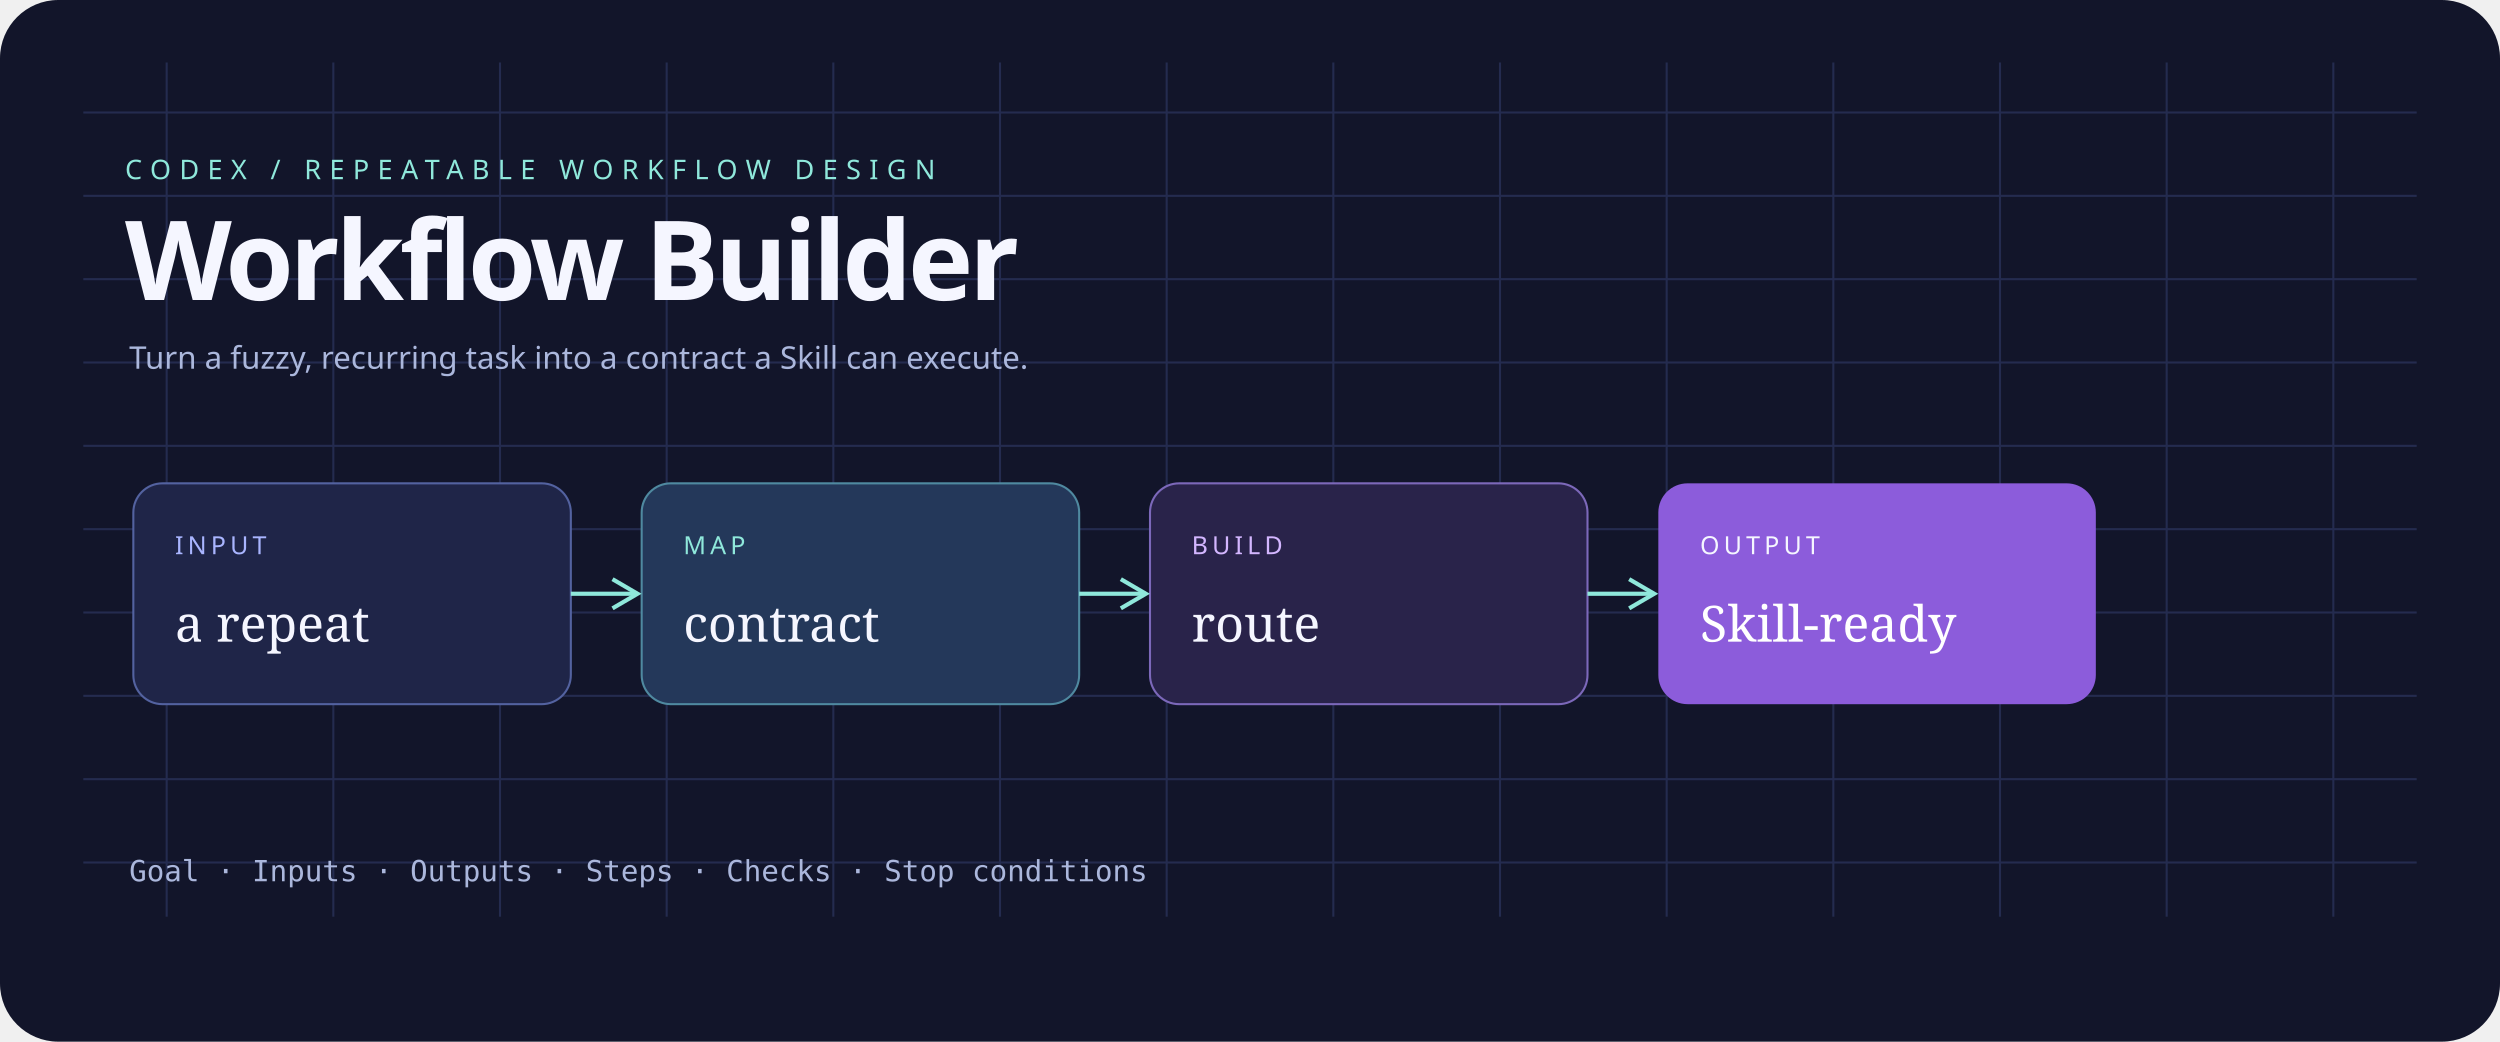
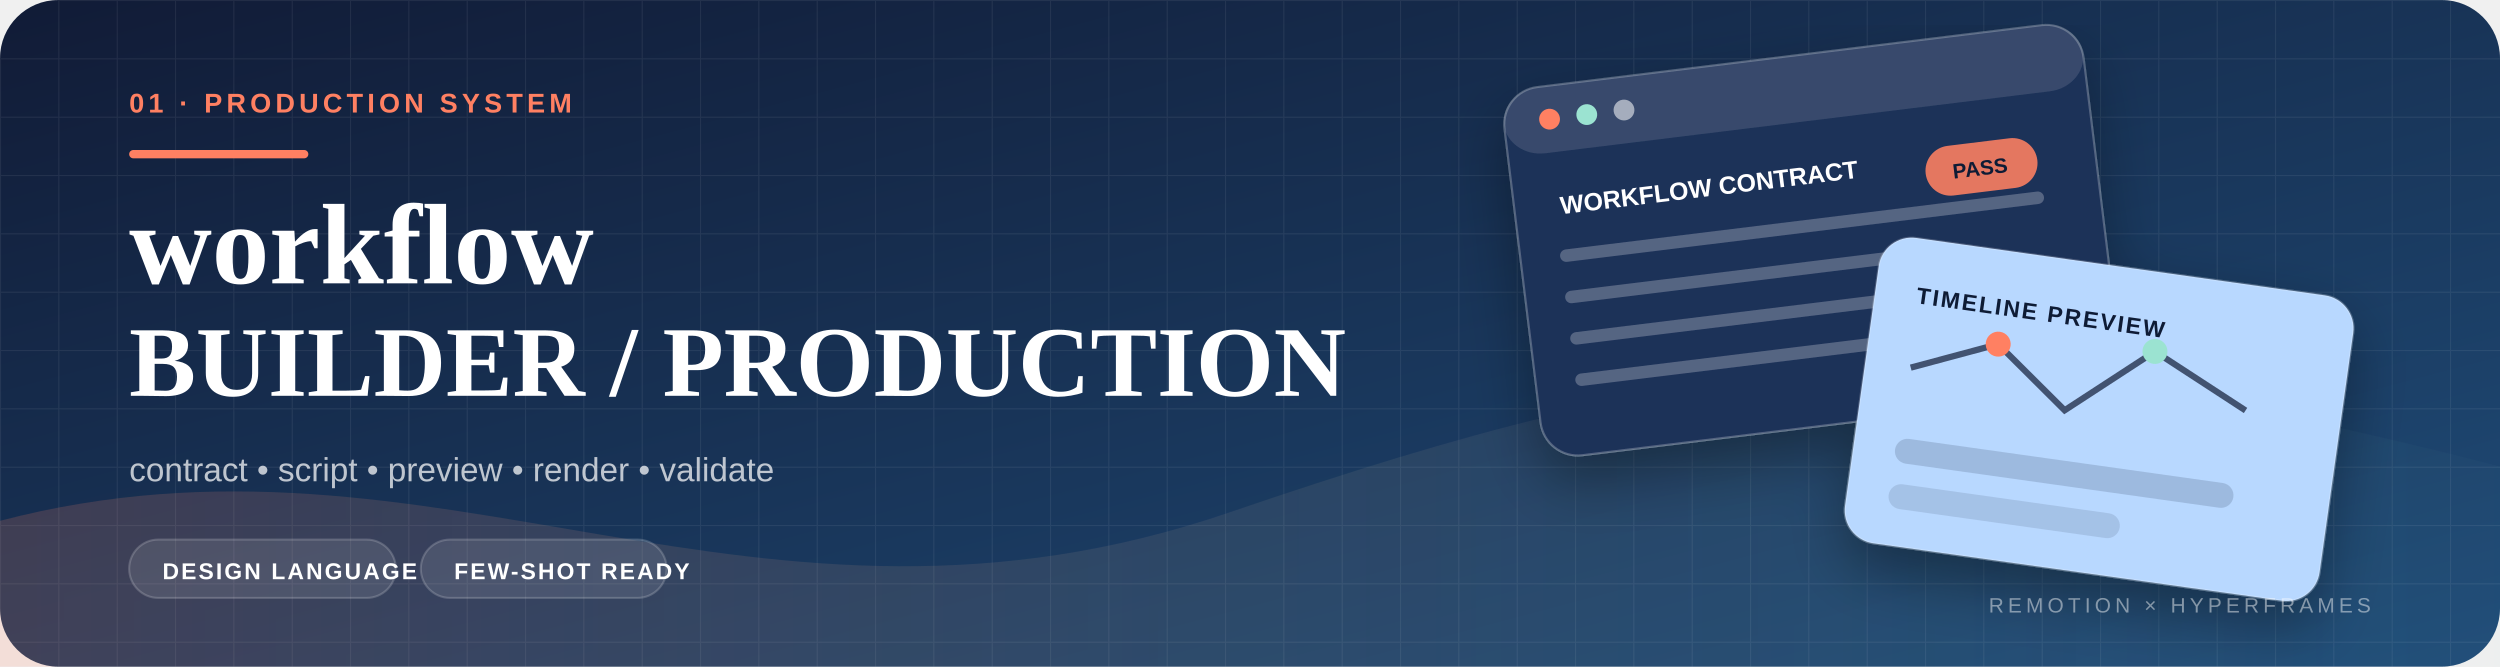
- <svg xmlns="http://www.w3.org/2000/svg" viewBox="0 0 1200 500" role="img" aria-labelledby="title desc">
-   <rect width="1200" height="500" rx="28" fill="#12152a" />
-   <g stroke="#303b68" opacity=".6">
-     <path d="M40 54h1120M40 94h1120M40 134h1120M40 174h1120M40 214h1120M40 254h1120M40 294h1120M40 334h1120M40 374h1120M40 414h1120" />
-     <path d="M80 30v410M160 30v410M240 30v410M320 30v410M400 30v410M480 30v410M560 30v410M640 30v410M720 30v410M800 30v410M880 30v410M960 30v410M1040 30v410M1120 30v410" />
-   </g>
-   <text x="60" y="86" font-family="ui-sans-serif,system-ui,sans-serif" font-size="13" fill="#8fe8db" letter-spacing="4">CODEX / REPEATABLE WORKFLOW DESIGN</text>
-   <text x="60" y="144" font-family="ui-sans-serif,system-ui,sans-serif" font-size="53" font-weight="700" fill="#f5f6ff" letter-spacing="-2">Workflow Builder</text>
-   <text x="62" y="177" font-family="ui-sans-serif,system-ui,sans-serif" font-size="15" fill="#abb7dc">Turn a fuzzy, recurring task into a contract a Skill can execute.</text>
-   <g transform="translate(64 232)" font-family="ui-sans-serif,system-ui,sans-serif">
-     <g>
-       <rect width="210" height="106" rx="14" fill="#1f2548" stroke="#5362a0" />
-       <text x="20" y="34" font-size="12" letter-spacing="2" fill="#a9b5ff">INPUT</text>
-       <text x="20" y="76" font-family="Georgia,serif" font-size="24" fill="#f5f6ff">a repeat</text>
-     </g>
-     <g transform="translate(244)">
-       <rect width="210" height="106" rx="14" fill="#24385a" stroke="#4f89a0" />
-       <text x="20" y="34" font-size="12" letter-spacing="2" fill="#8fe8db">MAP</text>
-       <text x="20" y="76" font-family="Georgia,serif" font-size="24" fill="#f5f6ff">contract</text>
-     </g>
-     <g transform="translate(488)">
-       <rect width="210" height="106" rx="14" fill="#29234a" stroke="#7c68ba" />
-       <text x="20" y="34" font-size="12" letter-spacing="2" fill="#d3b6ff">BUILD</text>
-       <text x="20" y="76" font-family="Georgia,serif" font-size="24" fill="#f5f6ff">route</text>
-     </g>
-     <g transform="translate(732)">
-       <rect width="210" height="106" rx="14" fill="#8c5cdb" />
-       <text x="20" y="34" font-size="12" letter-spacing="2" fill="#f5f6ff">OUTPUT</text>
-       <text x="20" y="76" font-family="Georgia,serif" font-size="24" fill="#fff">Skill-ready</text>
+ <svg xmlns="http://www.w3.org/2000/svg" width="1200" height="320" viewBox="0 0 1200 320" role="img" aria-labelledby="title desc">
+   <defs>
+     <linearGradient id="bg" x1="0" x2="1" y1="0" y2="1">
+       <stop stop-color="#111b36" />
+       <stop offset="1" stop-color="#1f4c78" />
+     </linearGradient>
+     <linearGradient id="glow" x1="0" x2="1">
+       <stop stop-color="#ff8062" stop-opacity=".32" />
+       <stop offset="1" stop-color="#9be3d1" stop-opacity=".04" />
+     </linearGradient>
+     <pattern id="grid" width="28" height="28" patternUnits="userSpaceOnUse">
+       <path d="M28 0H0V28" fill="none" stroke="#fff" stroke-opacity=".07" />
+     </pattern>
+     <filter id="shadow" x="-30%" y="-30%" width="160%" height="180%">
+       <feDropShadow dx="0" dy="12" stdDeviation="14" flood-color="#000" flood-opacity=".34" />
+     </filter>
+   </defs>
+   <rect width="1200" height="320" rx="28" fill="url(#bg)" />
+   <rect width="1200" height="320" rx="28" fill="url(#grid)" />
+   <path d="M0 250C210 195 362 324 590 246S930 154 1200 224V320H0Z" fill="url(#glow)" opacity=".55" />
+   <g transform="translate(62 54)">
+     <text x="0" y="0" fill="#ff8062" font-family="Arial, sans-serif" font-size="13" font-weight="700" letter-spacing="2">01 · PRODUCTION SYSTEM</text>
+     <rect x="0" y="18" width="86" height="4" rx="2" fill="#ff8062" />
+     <text x="0" y="82" fill="#fff" font-family="Georgia, 'Times New Roman', serif" font-size="55" font-weight="700">workflow</text>
+     <text x="0" y="136" fill="#fff" font-family="Georgia, 'Times New Roman', serif" font-size="48" font-weight="700">BUILDER / PRODUCTION</text>
+     <text x="0" y="177" fill="#fff" fill-opacity=".72" font-family="Arial, sans-serif" font-size="16">contract • script • preview • render • validate</text>
+     <g transform="translate(0 205)">
+       <rect width="128" height="28" rx="14" fill="#fff" fill-opacity=".1" stroke="#fff" stroke-opacity=".18" />
+       <text x="16" y="19" fill="#fff" font-family="Arial, sans-serif" font-size="11" font-weight="700" letter-spacing="1">DESIGN LANGUAGE</text>
+       <rect x="140" width="118" height="28" rx="14" fill="#fff" fill-opacity=".1" stroke="#fff" stroke-opacity=".18" />
+       <text x="156" y="19" fill="#fff" font-family="Arial, sans-serif" font-size="11" font-weight="700" letter-spacing="1">FEW-SHOT READY</text>
    </g>
  </g>
-   <g fill="none" stroke="#8fe8db" stroke-width="2">
-     <path d="M274 285h32M518 285h32M762 285h32" />
-     <path d="m294 278 12 7-12 7M538 278l12 7-12 7M782 278l12 7-12 7" />
+   <g filter="url(#shadow)">
+     <g transform="translate(720 44) rotate(-7)">
+       <rect width="280" height="178" rx="18" fill="#1c3158" stroke="#fff" stroke-opacity=".24" />
+       <rect width="280" height="32" rx="18" fill="#fff" fill-opacity=".12" />
+       <circle cx="22" cy="16" r="5" fill="#ff8062" />
+       <circle cx="40" cy="16" r="5" fill="#9be3d1" />
+       <circle cx="58" cy="16" r="5" fill="#fff" fill-opacity=".55" />
+       <text x="22" y="62" fill="#fff" font-family="Arial, sans-serif" font-size="12" font-weight="700">WORKFLOW CONTRACT</text>
+       <path d="M22 82H250M22 102H204M22 122H231M22 142H166" stroke="#fff" stroke-opacity=".25" stroke-width="6" stroke-linecap="round" />
+       <rect x="198" y="52" width="54" height="24" rx="12" fill="#ff8062" fill-opacity=".88" />
+       <text x="211" y="68" fill="#111b36" font-family="Arial, sans-serif" font-size="10" font-weight="700">PASS</text>
+     </g>
+     <g transform="translate(904 112) rotate(8)">
+       <rect width="230" height="148" rx="16" fill="#b8d8ff" stroke="#fff" stroke-opacity=".2" />
+       <text x="20" y="31" fill="#111b36" font-family="Arial, sans-serif" font-size="11" font-weight="700" letter-spacing="1">TIMELINE PREVIEW</text>
+       <path d="M22 62L62 45L98 72L137 38L184 60" fill="none" stroke="#111b36" stroke-opacity=".7" stroke-width="3" />
+       <circle cx="62" cy="45" r="6" fill="#ff8062" />
+       <circle cx="137" cy="38" r="6" fill="#9be3d1" />
+       <rect x="20" y="96" width="164" height="12" rx="6" fill="#111b36" fill-opacity=".16" />
+       <rect x="20" y="118" width="112" height="12" rx="6" fill="#111b36" fill-opacity=".12" />
+     </g>
  </g>
-   <text x="62" y="423" font-family="ui-monospace,monospace" font-size="14" fill="#abb7dc">Goal · Inputs · Outputs · Steps · Checks · Stop conditions</text>
+   <text x="1138" y="294" fill="#fff" fill-opacity=".46" text-anchor="end" font-family="Arial, sans-serif" font-size="10" letter-spacing="2">REMOTION × HYPERFRAMES</text>
</svg>
